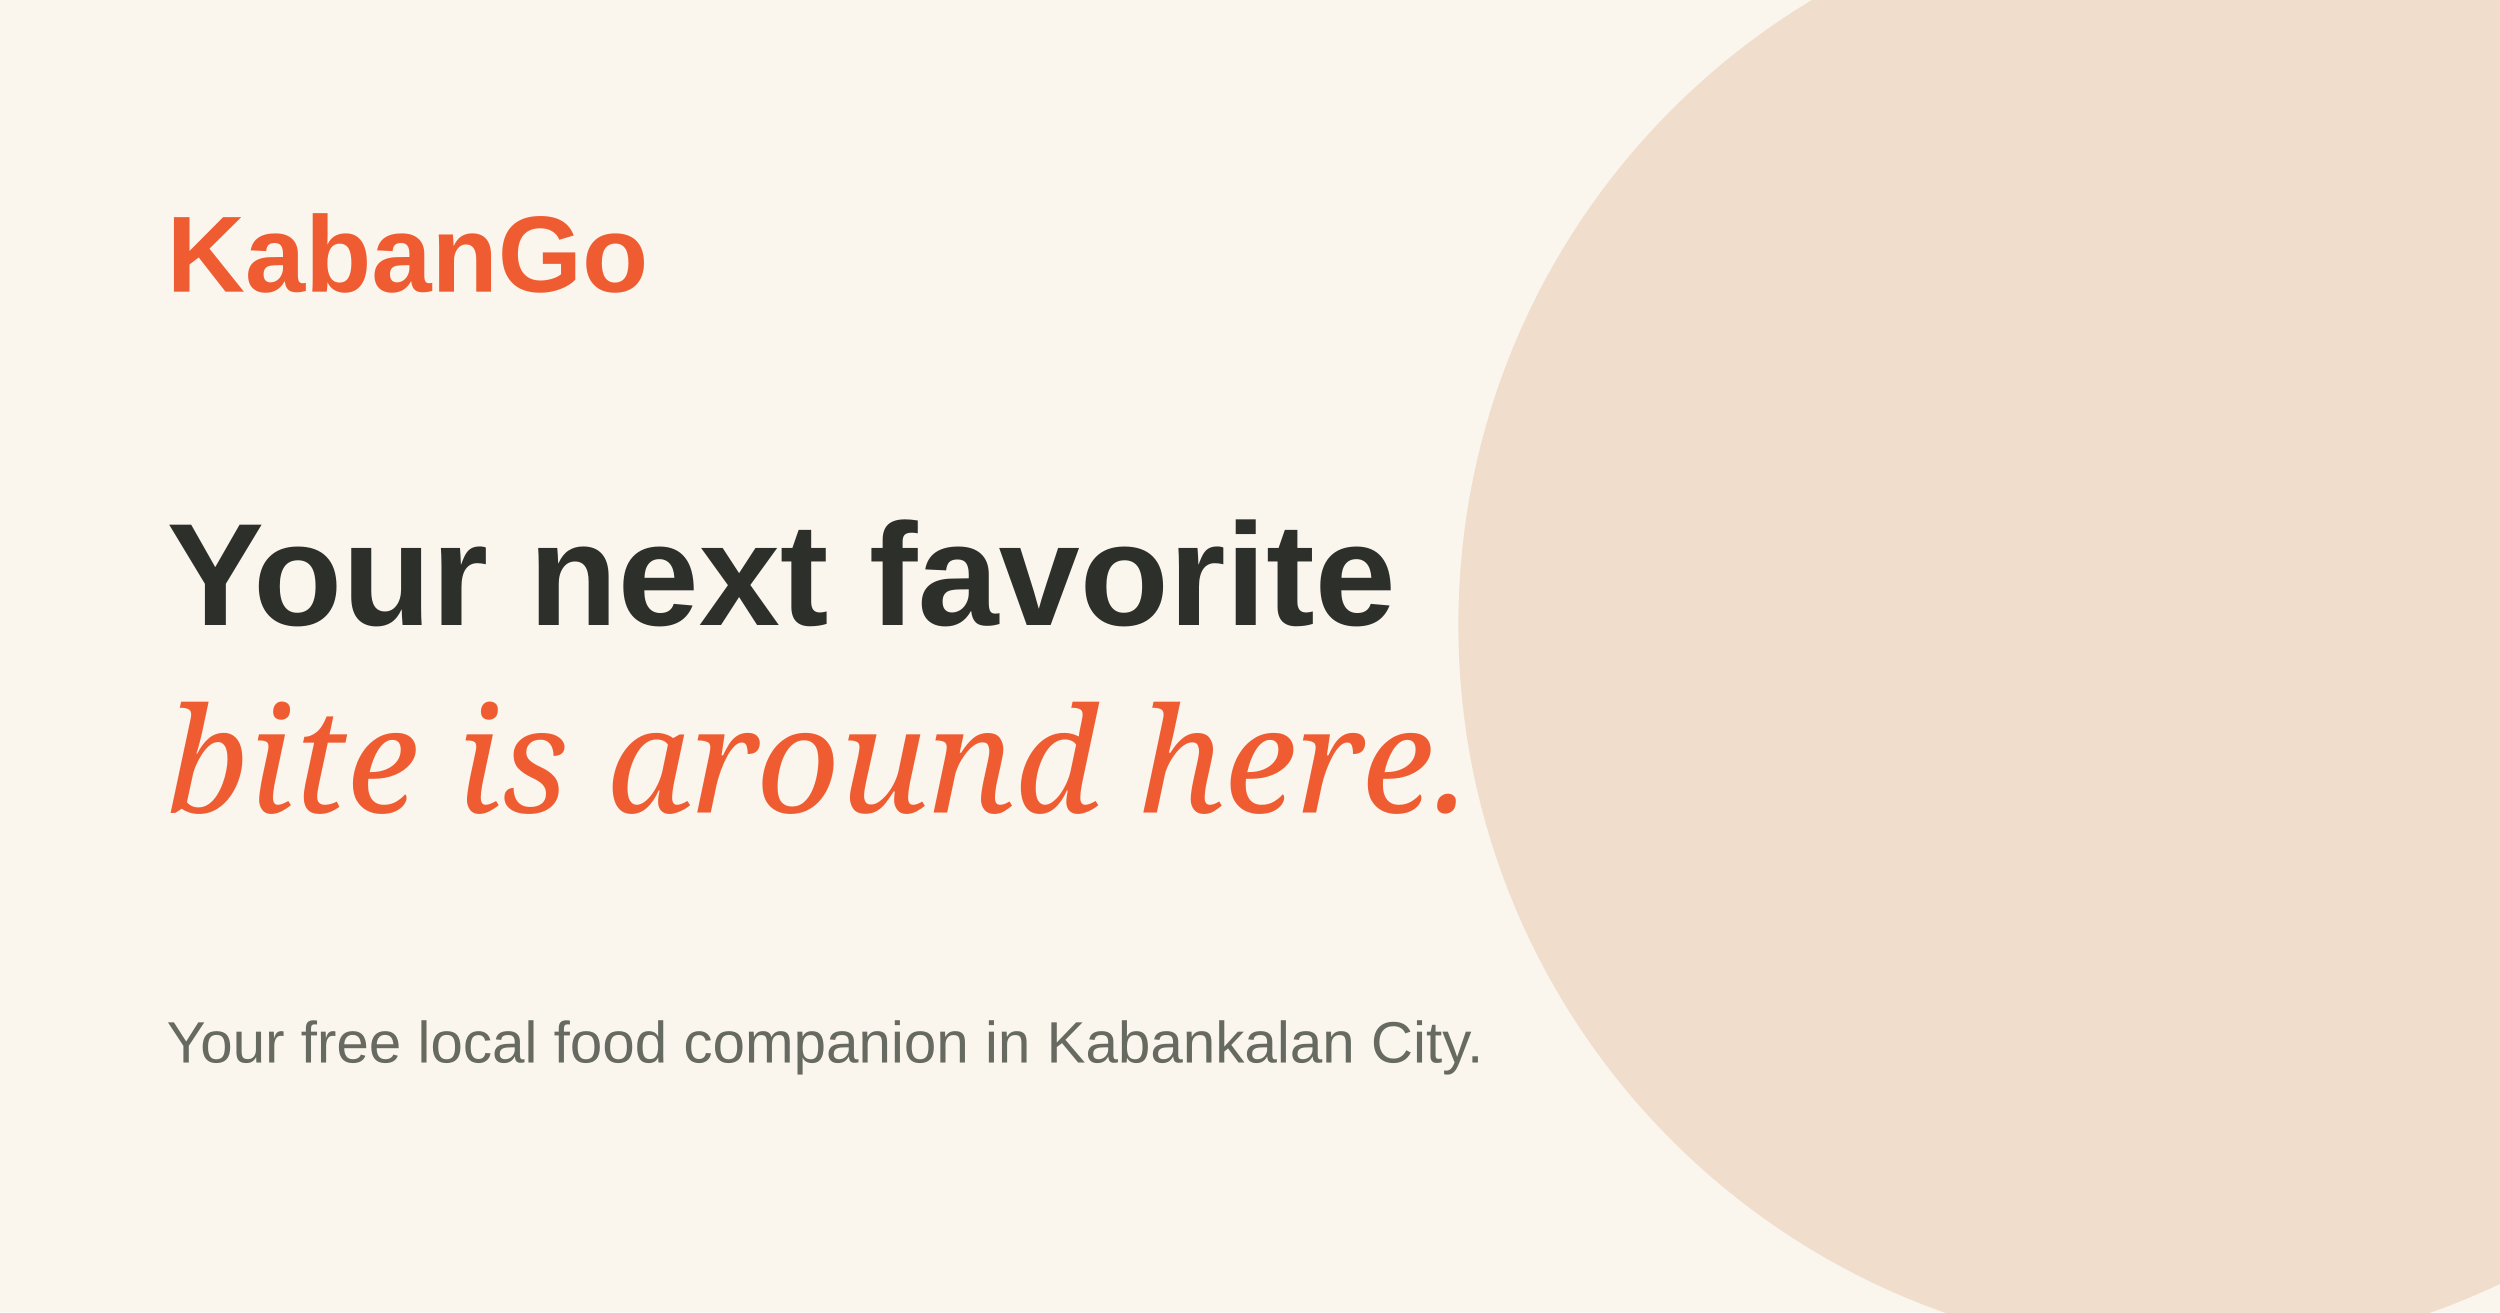
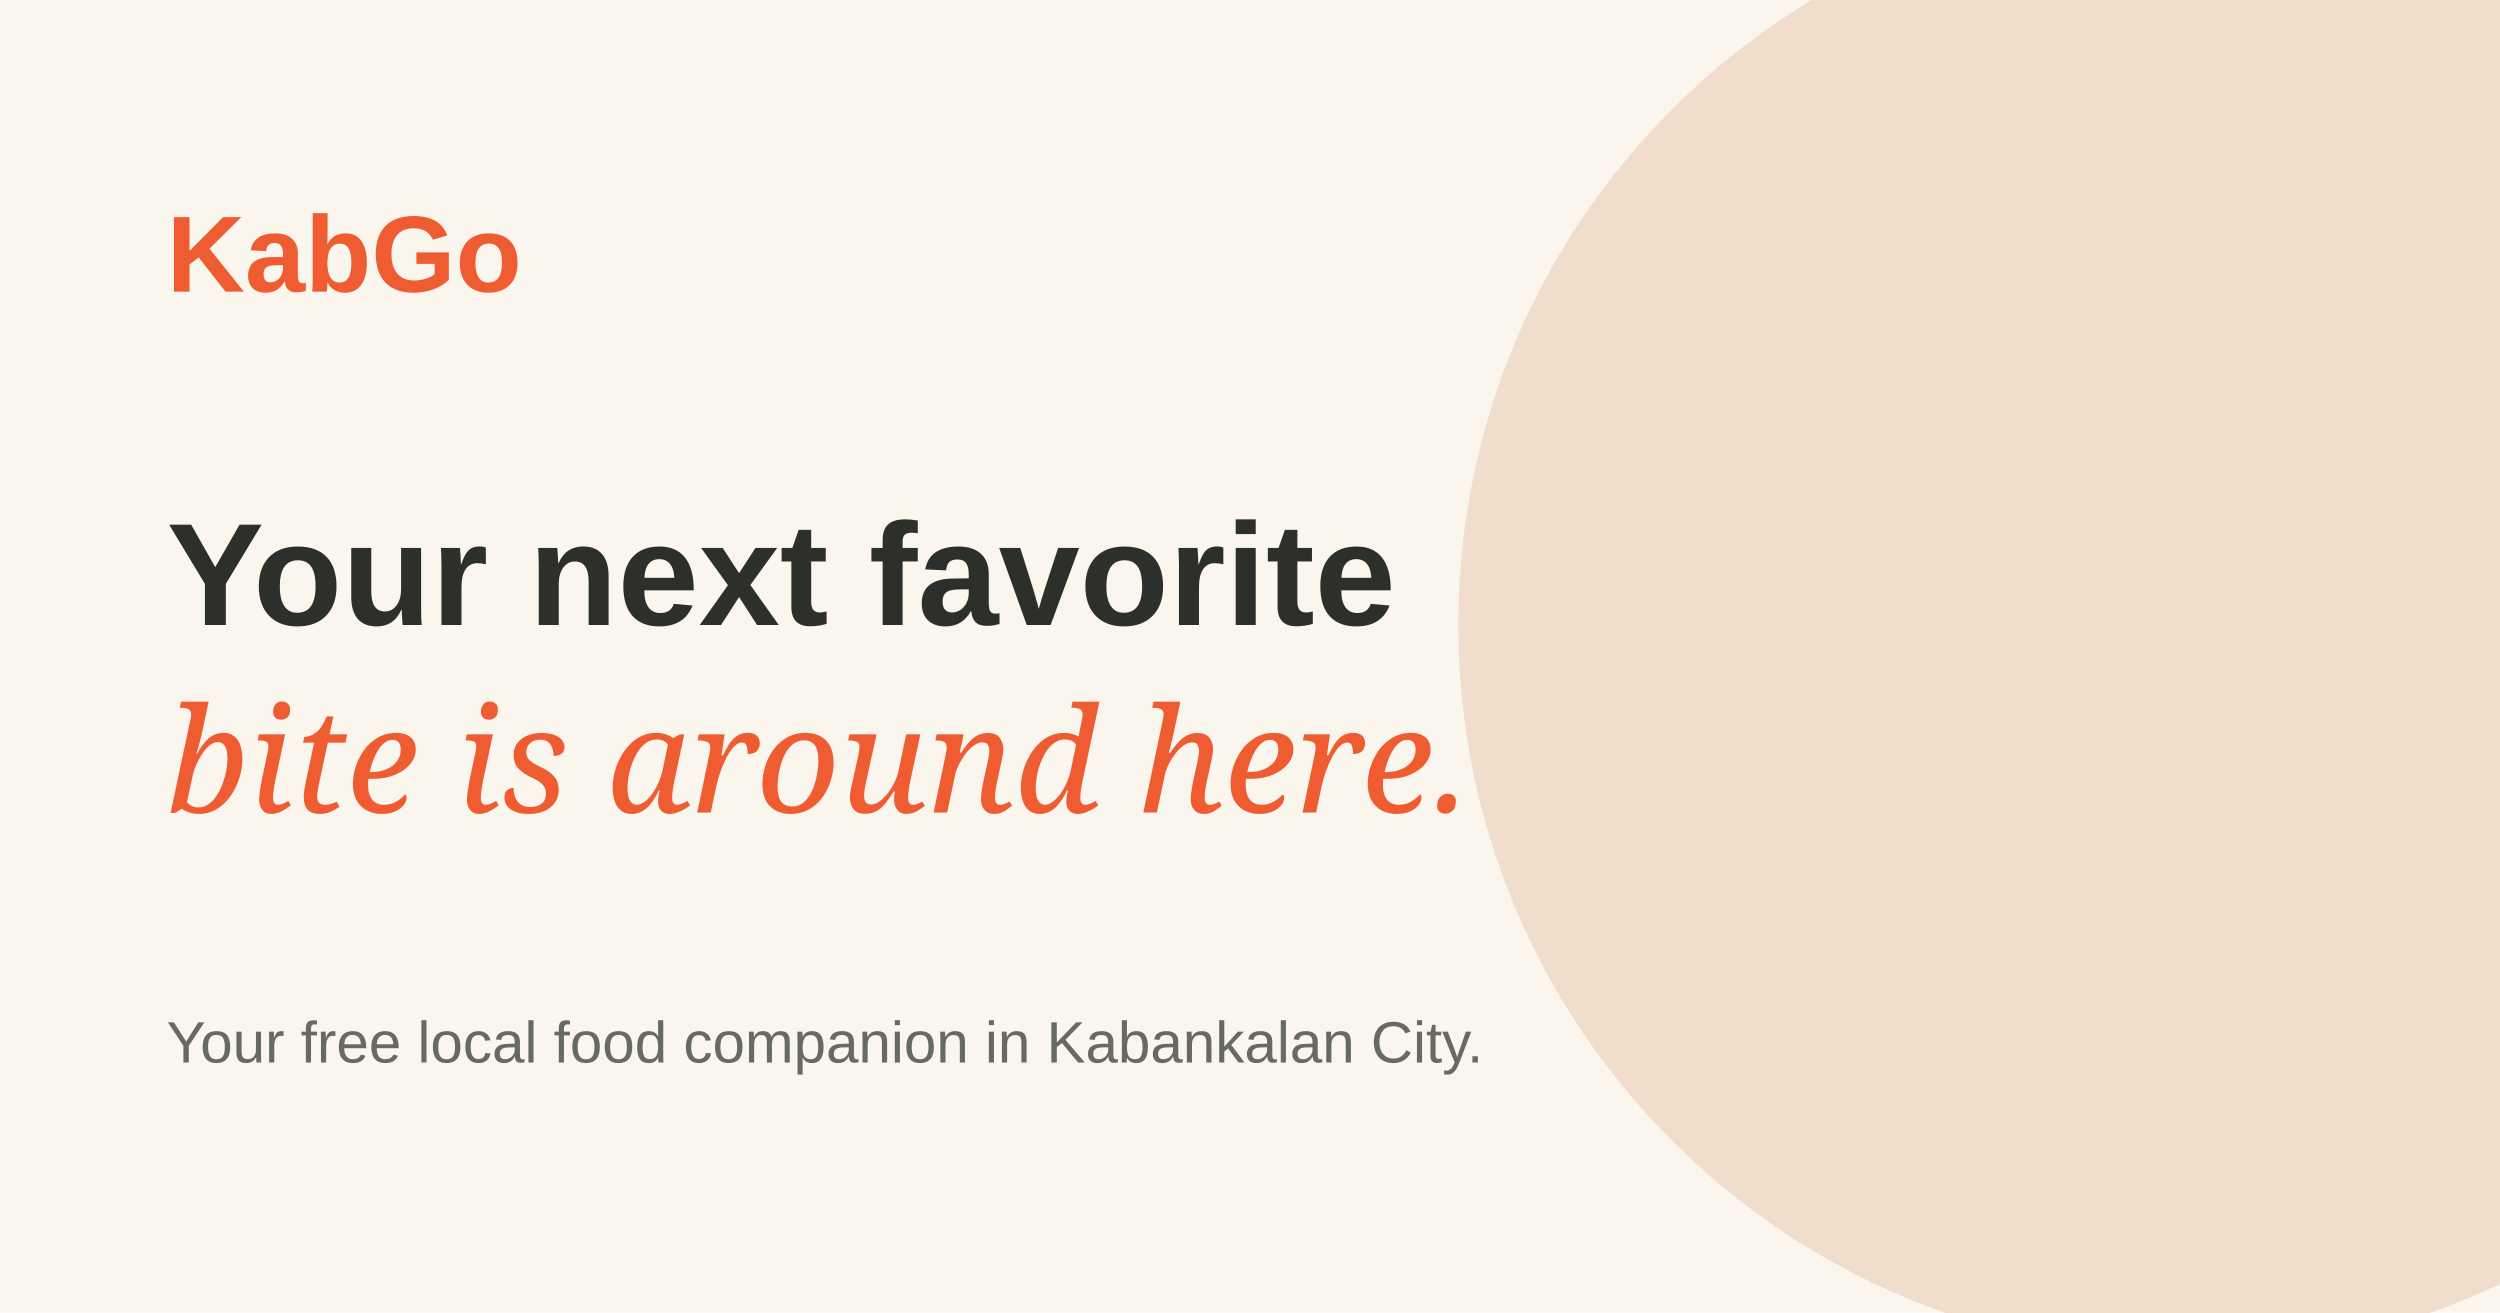
<svg xmlns="http://www.w3.org/2000/svg" width="1200" height="630">
  <rect width="1200" height="630" fill="#faf6ee" />
  <circle cx="1050" cy="300" r="350" fill="#f0ddcb" />
-   <text x="80" y="140" font-family="Arial" font-size="52" font-weight="bold" fill="#ef5c31">KabanGo</text>
+   <text x="80" y="140" font-family="Arial" font-size="52" font-weight="bold" fill="#ef5c31">KabGo</text>
  <text x="80" y="300" font-family="Arial" font-size="70" font-weight="bold" fill="#2d302a">Your next favorite</text>
  <text x="80" y="390" font-family="Georgia" font-size="70" font-style="italic" fill="#ef5c31">bite is around here.</text>
  <text x="80" y="510" font-family="Arial" font-size="28" fill="#676a60">Your free local food companion in Kabankalan City.</text>
</svg>
